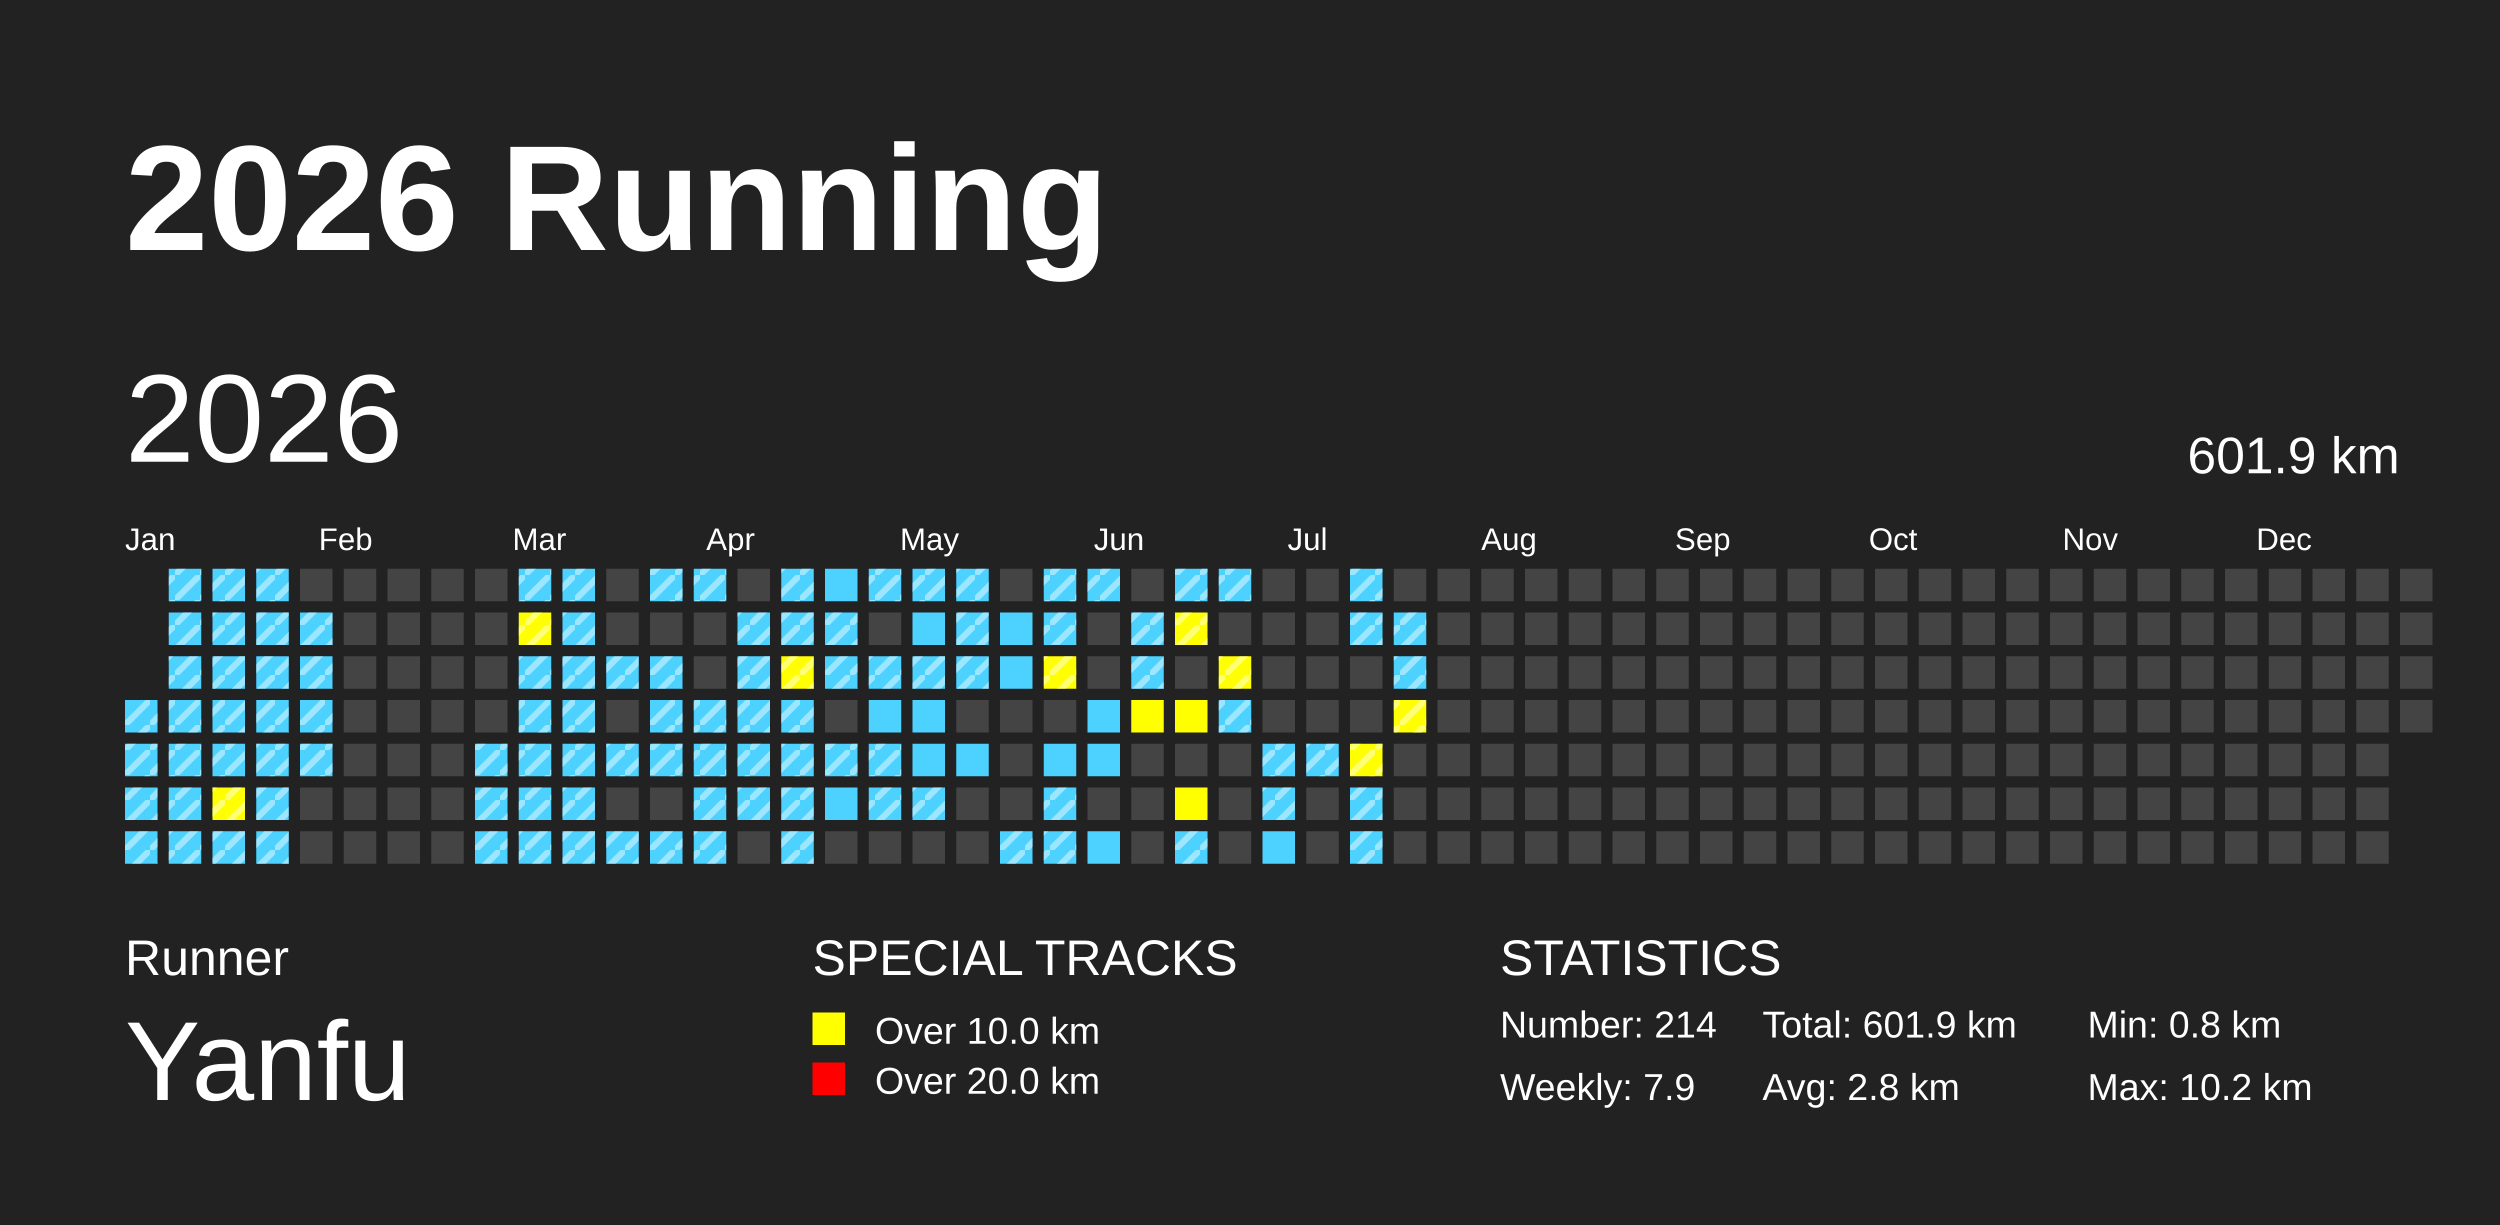
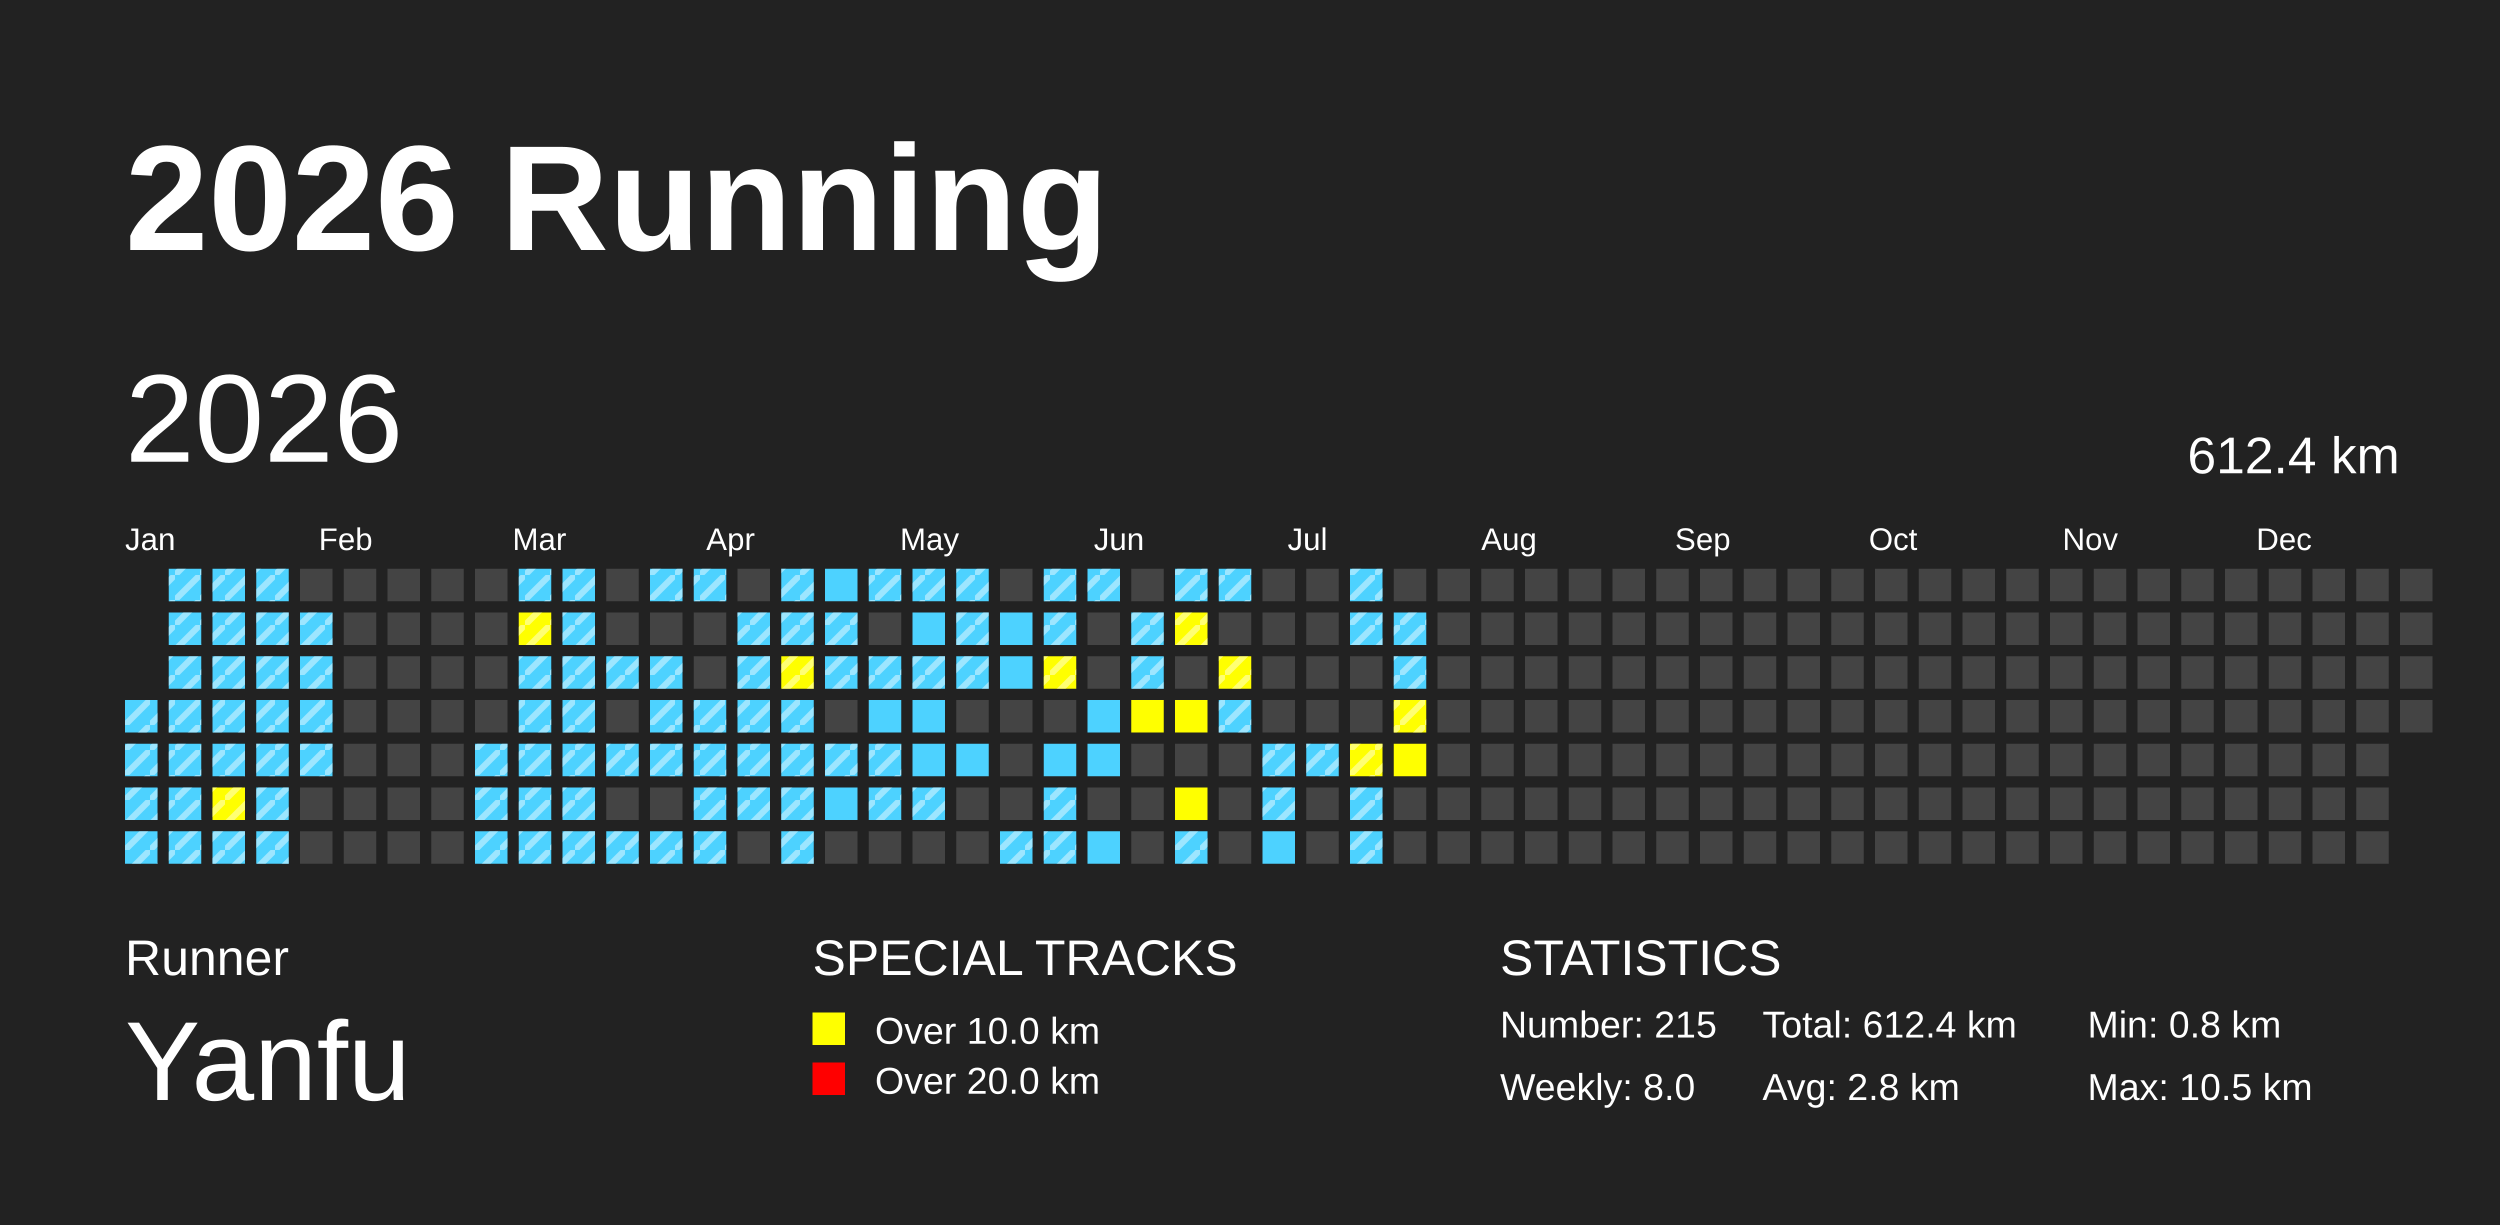
<svg xmlns="http://www.w3.org/2000/svg" baseProfile="full" height="98mm" version="1.1" viewBox="0,0,200,98" width="200mm">
  <defs>
    <pattern height="2" id="indoor-stripe" patternUnits="userSpaceOnUse" width="2">
      <line stroke="white" stroke-opacity="0.45" stroke-width="0.5" x1="0" x2="2" y1="2" y2="0" />
    </pattern>
  </defs>
  <rect fill="#222222" height="98" width="200" x="0" y="0" />
  <text fill="#FFFFFF" style="font-size:12px; font-family:Arial; font-weight:bold;" x="10" y="20">2026 Running</text>
  <text fill="#FFFFFF" style="font-size:4px; font-family:Arial" x="10" y="78">Runner</text>
  <text fill="#FFFFFF" style="font-size:9px; font-family:Arial" x="10" y="88">Yanfu</text>
  <text fill="#FFFFFF" style="font-size:4px; font-family:Arial" x="65" y="78">SPECIAL TRACKS</text>
  <rect fill="yellow" height="2.6" width="2.6" x="65" y="81" />
  <text fill="#FFFFFF" style="font-size:3px; font-family:Arial" x="70" y="83.5">Over 10.0 km</text>
  <rect fill="red" height="2.6" width="2.6" x="65" y="85" />
  <text fill="#FFFFFF" style="font-size:3px; font-family:Arial" x="70" y="87.5">Over 20.0 km</text>
  <text fill="#FFFFFF" style="font-size:4px; font-family:Arial" x="120" y="78">STATISTICS</text>
-   <text fill="#FFFFFF" style="font-size:3px; font-family:Arial" x="120" y="83">Number: 214</text>
-   <text fill="#FFFFFF" style="font-size:3px; font-family:Arial" x="120" y="88">Weekly: 7.9</text>
-   <text fill="#FFFFFF" style="font-size:3px; font-family:Arial" x="141" y="83">Total: 601.9 km</text>
+   <text fill="#FFFFFF" style="font-size:3px; font-family:Arial" x="120" y="83">Number: 215</text>
+   <text fill="#FFFFFF" style="font-size:3px; font-family:Arial" x="120" y="88">Weekly: 8.0</text>
+   <text fill="#FFFFFF" style="font-size:3px; font-family:Arial" x="141" y="83">Total: 612.4 km</text>
  <text fill="#FFFFFF" style="font-size:3px; font-family:Arial" x="141" y="88">Avg: 2.8 km</text>
  <text fill="#FFFFFF" style="font-size:3px; font-family:Arial" x="167" y="83">Min: 0.8 km</text>
-   <text fill="#FFFFFF" style="font-size:3px; font-family:Arial" x="167" y="88">Max: 10.2 km</text>
+   <text fill="#FFFFFF" style="font-size:3px; font-family:Arial" x="167" y="88">Max: 10.5 km</text>
  <text dominant-baseline="hanging" fill="#FFFFFF" style="font-size:10.0px; font-family:Arial;" x="10" y="30">2026</text>
-   <text dominant-baseline="hanging" fill="#FFFFFF" style="font-size:4.125px; font-family:Arial;" x="175" y="35">601.9 km</text>
+   <text dominant-baseline="hanging" fill="#FFFFFF" style="font-size:4.125px; font-family:Arial;" x="175" y="35">612.4 km</text>
  <text fill="#FFFFFF" style="font-size:2.5px; font-family:Arial" x="10.0" y="44">Jan</text>
  <text fill="#FFFFFF" style="font-size:2.5px; font-family:Arial" x="25.5" y="44">Feb</text>
  <text fill="#FFFFFF" style="font-size:2.5px; font-family:Arial" x="41.0" y="44">Mar</text>
  <text fill="#FFFFFF" style="font-size:2.5px; font-family:Arial" x="56.5" y="44">Apr</text>
  <text fill="#FFFFFF" style="font-size:2.5px; font-family:Arial" x="72.0" y="44">May</text>
  <text fill="#FFFFFF" style="font-size:2.5px; font-family:Arial" x="87.5" y="44">Jun</text>
  <text fill="#FFFFFF" style="font-size:2.5px; font-family:Arial" x="103.0" y="44">Jul</text>
  <text fill="#FFFFFF" style="font-size:2.5px; font-family:Arial" x="118.5" y="44">Aug</text>
  <text fill="#FFFFFF" style="font-size:2.5px; font-family:Arial" x="134.0" y="44">Sep</text>
  <text fill="#FFFFFF" style="font-size:2.5px; font-family:Arial" x="149.5" y="44">Oct</text>
  <text fill="#FFFFFF" style="font-size:2.5px; font-family:Arial" x="165.0" y="44">Nov</text>
  <text fill="#FFFFFF" style="font-size:2.5px; font-family:Arial" x="180.5" y="44">Dec</text>
  <rect fill="#4DD2FF" height="2.6" width="2.6" x="10.0" y="56.0" />
  <rect fill="url(#indoor-stripe)" height="2.6" width="2.6" x="10.0" y="56.0" />
  <rect fill="#4DD2FF" height="2.6" width="2.6" x="10.0" y="59.5" />
  <rect fill="url(#indoor-stripe)" height="2.6" width="2.6" x="10.0" y="59.5" />
  <rect fill="#4DD2FF" height="2.6" width="2.6" x="10.0" y="63.0" />
  <rect fill="url(#indoor-stripe)" height="2.6" width="2.6" x="10.0" y="63.0" />
  <rect fill="#4DD2FF" height="2.6" width="2.6" x="10.0" y="66.5" />
  <rect fill="url(#indoor-stripe)" height="2.6" width="2.6" x="10.0" y="66.5" />
  <rect fill="#4DD2FF" height="2.6" width="2.6" x="13.5" y="45.5" />
  <rect fill="url(#indoor-stripe)" height="2.6" width="2.6" x="13.5" y="45.5" />
  <rect fill="#4DD2FF" height="2.6" width="2.6" x="13.5" y="49.0" />
  <rect fill="url(#indoor-stripe)" height="2.6" width="2.6" x="13.5" y="49.0" />
  <rect fill="#4DD2FF" height="2.6" width="2.6" x="13.5" y="52.5" />
  <rect fill="url(#indoor-stripe)" height="2.6" width="2.6" x="13.5" y="52.5" />
  <rect fill="#4DD2FF" height="2.6" width="2.6" x="13.5" y="56.0" />
  <rect fill="url(#indoor-stripe)" height="2.6" width="2.6" x="13.5" y="56.0" />
  <rect fill="#4DD2FF" height="2.6" width="2.6" x="13.5" y="59.5" />
  <rect fill="url(#indoor-stripe)" height="2.6" width="2.6" x="13.5" y="59.5" />
  <rect fill="#4DD2FF" height="2.6" width="2.6" x="13.5" y="63.0" />
  <rect fill="url(#indoor-stripe)" height="2.6" width="2.6" x="13.5" y="63.0" />
  <rect fill="#4DD2FF" height="2.6" width="2.6" x="13.5" y="66.5" />
  <rect fill="url(#indoor-stripe)" height="2.6" width="2.6" x="13.5" y="66.5" />
  <rect fill="#4DD2FF" height="2.6" width="2.6" x="17.0" y="45.5" />
  <rect fill="url(#indoor-stripe)" height="2.6" width="2.6" x="17.0" y="45.5" />
  <rect fill="#4DD2FF" height="2.6" width="2.6" x="17.0" y="49.0" />
  <rect fill="url(#indoor-stripe)" height="2.6" width="2.6" x="17.0" y="49.0" />
  <rect fill="#4DD2FF" height="2.6" width="2.6" x="17.0" y="52.5" />
  <rect fill="url(#indoor-stripe)" height="2.6" width="2.6" x="17.0" y="52.5" />
  <rect fill="#4DD2FF" height="2.6" width="2.6" x="17.0" y="56.0" />
  <rect fill="url(#indoor-stripe)" height="2.6" width="2.6" x="17.0" y="56.0" />
  <rect fill="#4DD2FF" height="2.6" width="2.6" x="17.0" y="59.5" />
  <rect fill="url(#indoor-stripe)" height="2.6" width="2.6" x="17.0" y="59.5" />
  <rect fill="yellow" height="2.6" width="2.6" x="17.0" y="63.0" />
  <rect fill="url(#indoor-stripe)" height="2.6" width="2.6" x="17.0" y="63.0" />
  <rect fill="#4DD2FF" height="2.6" width="2.6" x="17.0" y="66.5" />
  <rect fill="url(#indoor-stripe)" height="2.6" width="2.6" x="17.0" y="66.5" />
  <rect fill="#4DD2FF" height="2.6" width="2.6" x="20.5" y="45.5" />
  <rect fill="url(#indoor-stripe)" height="2.6" width="2.6" x="20.5" y="45.5" />
  <rect fill="#4DD2FF" height="2.6" width="2.6" x="20.5" y="49.0" />
  <rect fill="url(#indoor-stripe)" height="2.6" width="2.6" x="20.5" y="49.0" />
  <rect fill="#4DD2FF" height="2.6" width="2.6" x="20.5" y="52.5" />
  <rect fill="url(#indoor-stripe)" height="2.6" width="2.6" x="20.5" y="52.5" />
  <rect fill="#4DD2FF" height="2.6" width="2.6" x="20.5" y="56.0" />
  <rect fill="url(#indoor-stripe)" height="2.6" width="2.6" x="20.5" y="56.0" />
  <rect fill="#4DD2FF" height="2.6" width="2.6" x="20.5" y="59.5" />
  <rect fill="url(#indoor-stripe)" height="2.6" width="2.6" x="20.5" y="59.5" />
  <rect fill="#4DD2FF" height="2.6" width="2.6" x="20.5" y="63.0" />
  <rect fill="url(#indoor-stripe)" height="2.6" width="2.6" x="20.5" y="63.0" />
  <rect fill="#4DD2FF" height="2.6" width="2.6" x="20.5" y="66.5" />
  <rect fill="url(#indoor-stripe)" height="2.6" width="2.6" x="20.5" y="66.5" />
  <rect fill="#444444" height="2.6" width="2.6" x="24.0" y="45.5" />
  <rect fill="#4DD2FF" height="2.6" width="2.6" x="24.0" y="49.0" />
  <rect fill="url(#indoor-stripe)" height="2.6" width="2.6" x="24.0" y="49.0" />
  <rect fill="#4DD2FF" height="2.6" width="2.6" x="24.0" y="52.5" />
  <rect fill="url(#indoor-stripe)" height="2.6" width="2.6" x="24.0" y="52.5" />
  <rect fill="#4DD2FF" height="2.6" width="2.6" x="24.0" y="56.0" />
  <rect fill="url(#indoor-stripe)" height="2.6" width="2.6" x="24.0" y="56.0" />
  <rect fill="#4DD2FF" height="2.6" width="2.6" x="24.0" y="59.5" />
  <rect fill="url(#indoor-stripe)" height="2.6" width="2.6" x="24.0" y="59.5" />
  <rect fill="#444444" height="2.6" width="2.6" x="24.0" y="63.0" />
  <rect fill="#444444" height="2.6" width="2.6" x="24.0" y="66.5" />
  <rect fill="#444444" height="2.6" width="2.6" x="27.5" y="45.5" />
  <rect fill="#444444" height="2.6" width="2.6" x="27.5" y="49.0" />
  <rect fill="#444444" height="2.6" width="2.6" x="27.5" y="52.5" />
  <rect fill="#444444" height="2.6" width="2.6" x="27.5" y="56.0" />
  <rect fill="#444444" height="2.6" width="2.6" x="27.5" y="59.5" />
  <rect fill="#444444" height="2.6" width="2.6" x="27.5" y="63.0" />
  <rect fill="#444444" height="2.6" width="2.6" x="27.5" y="66.5" />
  <rect fill="#444444" height="2.6" width="2.6" x="31.0" y="45.5" />
  <rect fill="#444444" height="2.6" width="2.6" x="31.0" y="49.0" />
  <rect fill="#444444" height="2.6" width="2.6" x="31.0" y="52.5" />
  <rect fill="#444444" height="2.6" width="2.6" x="31.0" y="56.0" />
  <rect fill="#444444" height="2.6" width="2.6" x="31.0" y="59.5" />
  <rect fill="#444444" height="2.6" width="2.6" x="31.0" y="63.0" />
  <rect fill="#444444" height="2.6" width="2.6" x="31.0" y="66.5" />
  <rect fill="#444444" height="2.6" width="2.6" x="34.5" y="45.5" />
  <rect fill="#444444" height="2.6" width="2.6" x="34.5" y="49.0" />
  <rect fill="#444444" height="2.6" width="2.6" x="34.5" y="52.5" />
  <rect fill="#444444" height="2.6" width="2.6" x="34.5" y="56.0" />
  <rect fill="#444444" height="2.6" width="2.6" x="34.5" y="59.5" />
  <rect fill="#444444" height="2.6" width="2.6" x="34.5" y="63.0" />
  <rect fill="#444444" height="2.6" width="2.6" x="34.5" y="66.5" />
  <rect fill="#444444" height="2.6" width="2.6" x="38.0" y="45.5" />
  <rect fill="#444444" height="2.6" width="2.6" x="38.0" y="49.0" />
  <rect fill="#444444" height="2.6" width="2.6" x="38.0" y="52.5" />
  <rect fill="#444444" height="2.6" width="2.6" x="38.0" y="56.0" />
  <rect fill="#4DD2FF" height="2.6" width="2.6" x="38.0" y="59.5" />
  <rect fill="url(#indoor-stripe)" height="2.6" width="2.6" x="38.0" y="59.5" />
  <rect fill="#4DD2FF" height="2.6" width="2.6" x="38.0" y="63.0" />
  <rect fill="url(#indoor-stripe)" height="2.6" width="2.6" x="38.0" y="63.0" />
  <rect fill="#4DD2FF" height="2.6" width="2.6" x="38.0" y="66.5" />
  <rect fill="url(#indoor-stripe)" height="2.6" width="2.6" x="38.0" y="66.5" />
  <rect fill="#4DD2FF" height="2.6" width="2.6" x="41.5" y="45.5" />
  <rect fill="url(#indoor-stripe)" height="2.6" width="2.6" x="41.5" y="45.5" />
  <rect fill="yellow" height="2.6" width="2.6" x="41.5" y="49.0" />
  <rect fill="url(#indoor-stripe)" height="2.6" width="2.6" x="41.5" y="49.0" />
  <rect fill="#4DD2FF" height="2.6" width="2.6" x="41.5" y="52.5" />
  <rect fill="url(#indoor-stripe)" height="2.6" width="2.6" x="41.5" y="52.5" />
  <rect fill="#4DD2FF" height="2.6" width="2.6" x="41.5" y="56.0" />
  <rect fill="url(#indoor-stripe)" height="2.6" width="2.6" x="41.5" y="56.0" />
  <rect fill="#4DD2FF" height="2.6" width="2.6" x="41.5" y="59.5" />
  <rect fill="url(#indoor-stripe)" height="2.6" width="2.6" x="41.5" y="59.5" />
  <rect fill="#4DD2FF" height="2.6" width="2.6" x="41.5" y="63.0" />
  <rect fill="url(#indoor-stripe)" height="2.6" width="2.6" x="41.5" y="63.0" />
  <rect fill="#4DD2FF" height="2.6" width="2.6" x="41.5" y="66.5" />
  <rect fill="url(#indoor-stripe)" height="2.6" width="2.6" x="41.5" y="66.5" />
  <rect fill="#4DD2FF" height="2.6" width="2.6" x="45.0" y="45.5" />
  <rect fill="url(#indoor-stripe)" height="2.6" width="2.6" x="45.0" y="45.5" />
  <rect fill="#4DD2FF" height="2.6" width="2.6" x="45.0" y="49.0" />
  <rect fill="url(#indoor-stripe)" height="2.6" width="2.6" x="45.0" y="49.0" />
  <rect fill="#4DD2FF" height="2.6" width="2.6" x="45.0" y="52.5" />
  <rect fill="url(#indoor-stripe)" height="2.6" width="2.6" x="45.0" y="52.5" />
  <rect fill="#4DD2FF" height="2.6" width="2.6" x="45.0" y="56.0" />
  <rect fill="url(#indoor-stripe)" height="2.6" width="2.6" x="45.0" y="56.0" />
  <rect fill="#4DD2FF" height="2.6" width="2.6" x="45.0" y="59.5" />
  <rect fill="url(#indoor-stripe)" height="2.6" width="2.6" x="45.0" y="59.5" />
  <rect fill="#4DD2FF" height="2.6" width="2.6" x="45.0" y="63.0" />
  <rect fill="url(#indoor-stripe)" height="2.6" width="2.6" x="45.0" y="63.0" />
  <rect fill="#4DD2FF" height="2.6" width="2.6" x="45.0" y="66.5" />
  <rect fill="url(#indoor-stripe)" height="2.6" width="2.6" x="45.0" y="66.5" />
  <rect fill="#444444" height="2.6" width="2.6" x="48.5" y="45.5" />
  <rect fill="#444444" height="2.6" width="2.6" x="48.5" y="49.0" />
  <rect fill="#4DD2FF" height="2.6" width="2.6" x="48.5" y="52.5" />
  <rect fill="url(#indoor-stripe)" height="2.6" width="2.6" x="48.5" y="52.5" />
  <rect fill="#444444" height="2.6" width="2.6" x="48.5" y="56.0" />
  <rect fill="#4DD2FF" height="2.6" width="2.6" x="48.5" y="59.5" />
  <rect fill="url(#indoor-stripe)" height="2.6" width="2.6" x="48.5" y="59.5" />
  <rect fill="#444444" height="2.6" width="2.6" x="48.5" y="63.0" />
  <rect fill="#4DD2FF" height="2.6" width="2.6" x="48.5" y="66.5" />
  <rect fill="url(#indoor-stripe)" height="2.6" width="2.6" x="48.5" y="66.5" />
  <rect fill="#4DD2FF" height="2.6" width="2.6" x="52.0" y="45.5" />
  <rect fill="url(#indoor-stripe)" height="2.6" width="2.6" x="52.0" y="45.5" />
  <rect fill="#444444" height="2.6" width="2.6" x="52.0" y="49.0" />
  <rect fill="#4DD2FF" height="2.6" width="2.6" x="52.0" y="52.5" />
  <rect fill="url(#indoor-stripe)" height="2.6" width="2.6" x="52.0" y="52.5" />
  <rect fill="#4DD2FF" height="2.6" width="2.6" x="52.0" y="56.0" />
  <rect fill="url(#indoor-stripe)" height="2.6" width="2.6" x="52.0" y="56.0" />
  <rect fill="#4DD2FF" height="2.6" width="2.6" x="52.0" y="59.5" />
  <rect fill="url(#indoor-stripe)" height="2.6" width="2.6" x="52.0" y="59.5" />
  <rect fill="#444444" height="2.6" width="2.6" x="52.0" y="63.0" />
  <rect fill="#4DD2FF" height="2.6" width="2.6" x="52.0" y="66.5" />
  <rect fill="url(#indoor-stripe)" height="2.6" width="2.6" x="52.0" y="66.5" />
  <rect fill="#4DD2FF" height="2.6" width="2.6" x="55.5" y="45.5" />
  <rect fill="url(#indoor-stripe)" height="2.6" width="2.6" x="55.5" y="45.5" />
  <rect fill="#444444" height="2.6" width="2.6" x="55.5" y="49.0" />
  <rect fill="#444444" height="2.6" width="2.6" x="55.5" y="52.5" />
  <rect fill="#4DD2FF" height="2.6" width="2.6" x="55.5" y="56.0" />
  <rect fill="url(#indoor-stripe)" height="2.6" width="2.6" x="55.5" y="56.0" />
  <rect fill="#4DD2FF" height="2.6" width="2.6" x="55.5" y="59.5" />
  <rect fill="url(#indoor-stripe)" height="2.6" width="2.6" x="55.5" y="59.5" />
  <rect fill="#4DD2FF" height="2.6" width="2.6" x="55.5" y="63.0" />
  <rect fill="url(#indoor-stripe)" height="2.6" width="2.6" x="55.5" y="63.0" />
  <rect fill="#4DD2FF" height="2.6" width="2.6" x="55.5" y="66.5" />
  <rect fill="url(#indoor-stripe)" height="2.6" width="2.6" x="55.5" y="66.5" />
  <rect fill="#444444" height="2.6" width="2.6" x="59.0" y="45.5" />
  <rect fill="#4DD2FF" height="2.6" width="2.6" x="59.0" y="49.0" />
  <rect fill="url(#indoor-stripe)" height="2.6" width="2.6" x="59.0" y="49.0" />
  <rect fill="#4DD2FF" height="2.6" width="2.6" x="59.0" y="52.5" />
  <rect fill="url(#indoor-stripe)" height="2.6" width="2.6" x="59.0" y="52.5" />
  <rect fill="#4DD2FF" height="2.6" width="2.6" x="59.0" y="56.0" />
  <rect fill="url(#indoor-stripe)" height="2.6" width="2.6" x="59.0" y="56.0" />
  <rect fill="#4DD2FF" height="2.6" width="2.6" x="59.0" y="59.5" />
  <rect fill="url(#indoor-stripe)" height="2.6" width="2.6" x="59.0" y="59.5" />
  <rect fill="#4DD2FF" height="2.6" width="2.6" x="59.0" y="63.0" />
  <rect fill="url(#indoor-stripe)" height="2.6" width="2.6" x="59.0" y="63.0" />
  <rect fill="#444444" height="2.6" width="2.6" x="59.0" y="66.5" />
  <rect fill="#4DD2FF" height="2.6" width="2.6" x="62.5" y="45.5" />
  <rect fill="url(#indoor-stripe)" height="2.6" width="2.6" x="62.5" y="45.5" />
  <rect fill="#4DD2FF" height="2.6" width="2.6" x="62.5" y="49.0" />
  <rect fill="url(#indoor-stripe)" height="2.6" width="2.6" x="62.5" y="49.0" />
  <rect fill="yellow" height="2.6" width="2.6" x="62.5" y="52.5" />
  <rect fill="url(#indoor-stripe)" height="2.6" width="2.6" x="62.5" y="52.5" />
  <rect fill="#4DD2FF" height="2.6" width="2.6" x="62.5" y="56.0" />
  <rect fill="url(#indoor-stripe)" height="2.6" width="2.6" x="62.5" y="56.0" />
  <rect fill="#4DD2FF" height="2.6" width="2.6" x="62.5" y="59.5" />
  <rect fill="url(#indoor-stripe)" height="2.6" width="2.6" x="62.5" y="59.5" />
  <rect fill="#4DD2FF" height="2.6" width="2.6" x="62.5" y="63.0" />
  <rect fill="url(#indoor-stripe)" height="2.6" width="2.6" x="62.5" y="63.0" />
  <rect fill="#4DD2FF" height="2.6" width="2.6" x="62.5" y="66.5" />
  <rect fill="url(#indoor-stripe)" height="2.6" width="2.6" x="62.5" y="66.5" />
  <rect fill="#4DD2FF" height="2.6" width="2.6" x="66.0" y="45.5" />
  <rect fill="#4DD2FF" height="2.6" width="2.6" x="66.0" y="49.0" />
  <rect fill="url(#indoor-stripe)" height="2.6" width="2.6" x="66.0" y="49.0" />
  <rect fill="#4DD2FF" height="2.6" width="2.6" x="66.0" y="52.5" />
  <rect fill="url(#indoor-stripe)" height="2.6" width="2.6" x="66.0" y="52.5" />
  <rect fill="#444444" height="2.6" width="2.6" x="66.0" y="56.0" />
  <rect fill="#4DD2FF" height="2.6" width="2.6" x="66.0" y="59.5" />
  <rect fill="url(#indoor-stripe)" height="2.6" width="2.6" x="66.0" y="59.5" />
  <rect fill="#4DD2FF" height="2.6" width="2.6" x="66.0" y="63.0" />
  <rect fill="#444444" height="2.6" width="2.6" x="66.0" y="66.5" />
  <rect fill="#4DD2FF" height="2.6" width="2.6" x="69.5" y="45.5" />
  <rect fill="url(#indoor-stripe)" height="2.6" width="2.6" x="69.5" y="45.5" />
  <rect fill="#444444" height="2.6" width="2.6" x="69.5" y="49.0" />
  <rect fill="#4DD2FF" height="2.6" width="2.6" x="69.5" y="52.5" />
  <rect fill="url(#indoor-stripe)" height="2.6" width="2.6" x="69.5" y="52.5" />
  <rect fill="#4DD2FF" height="2.6" width="2.6" x="69.5" y="56.0" />
  <rect fill="#4DD2FF" height="2.6" width="2.6" x="69.5" y="59.5" />
  <rect fill="url(#indoor-stripe)" height="2.6" width="2.6" x="69.5" y="59.5" />
  <rect fill="#4DD2FF" height="2.6" width="2.6" x="69.5" y="63.0" />
  <rect fill="url(#indoor-stripe)" height="2.6" width="2.6" x="69.5" y="63.0" />
  <rect fill="#444444" height="2.6" width="2.6" x="69.5" y="66.5" />
  <rect fill="#4DD2FF" height="2.6" width="2.6" x="73.0" y="45.5" />
  <rect fill="url(#indoor-stripe)" height="2.6" width="2.6" x="73.0" y="45.5" />
  <rect fill="#4DD2FF" height="2.6" width="2.6" x="73.0" y="49.0" />
  <rect fill="#4DD2FF" height="2.6" width="2.6" x="73.0" y="52.5" />
  <rect fill="url(#indoor-stripe)" height="2.6" width="2.6" x="73.0" y="52.5" />
  <rect fill="#4DD2FF" height="2.6" width="2.6" x="73.0" y="56.0" />
  <rect fill="#4DD2FF" height="2.6" width="2.6" x="73.0" y="59.5" />
  <rect fill="#4DD2FF" height="2.6" width="2.6" x="73.0" y="63.0" />
  <rect fill="url(#indoor-stripe)" height="2.6" width="2.6" x="73.0" y="63.0" />
  <rect fill="#444444" height="2.6" width="2.6" x="73.0" y="66.5" />
  <rect fill="#4DD2FF" height="2.6" width="2.6" x="76.5" y="45.5" />
  <rect fill="url(#indoor-stripe)" height="2.6" width="2.6" x="76.5" y="45.5" />
  <rect fill="#4DD2FF" height="2.6" width="2.6" x="76.5" y="49.0" />
  <rect fill="url(#indoor-stripe)" height="2.6" width="2.6" x="76.5" y="49.0" />
  <rect fill="#4DD2FF" height="2.6" width="2.6" x="76.5" y="52.5" />
  <rect fill="url(#indoor-stripe)" height="2.6" width="2.6" x="76.5" y="52.5" />
  <rect fill="#444444" height="2.6" width="2.6" x="76.5" y="56.0" />
  <rect fill="#4DD2FF" height="2.6" width="2.6" x="76.5" y="59.5" />
  <rect fill="#444444" height="2.6" width="2.6" x="76.5" y="63.0" />
  <rect fill="#444444" height="2.6" width="2.6" x="76.5" y="66.5" />
  <rect fill="#444444" height="2.6" width="2.6" x="80.0" y="45.5" />
  <rect fill="#4DD2FF" height="2.6" width="2.6" x="80.0" y="49.0" />
  <rect fill="#4DD2FF" height="2.6" width="2.6" x="80.0" y="52.5" />
  <rect fill="#444444" height="2.6" width="2.6" x="80.0" y="56.0" />
  <rect fill="#444444" height="2.6" width="2.6" x="80.0" y="59.5" />
  <rect fill="#444444" height="2.6" width="2.6" x="80.0" y="63.0" />
  <rect fill="#4DD2FF" height="2.6" width="2.6" x="80.0" y="66.5" />
  <rect fill="url(#indoor-stripe)" height="2.6" width="2.6" x="80.0" y="66.5" />
  <rect fill="#4DD2FF" height="2.6" width="2.6" x="83.5" y="45.5" />
  <rect fill="url(#indoor-stripe)" height="2.6" width="2.6" x="83.5" y="45.5" />
  <rect fill="#4DD2FF" height="2.6" width="2.6" x="83.5" y="49.0" />
  <rect fill="url(#indoor-stripe)" height="2.6" width="2.6" x="83.5" y="49.0" />
  <rect fill="yellow" height="2.6" width="2.6" x="83.5" y="52.5" />
  <rect fill="url(#indoor-stripe)" height="2.6" width="2.6" x="83.5" y="52.5" />
  <rect fill="#444444" height="2.6" width="2.6" x="83.5" y="56.0" />
  <rect fill="#4DD2FF" height="2.6" width="2.6" x="83.5" y="59.5" />
  <rect fill="#4DD2FF" height="2.6" width="2.6" x="83.5" y="63.0" />
  <rect fill="url(#indoor-stripe)" height="2.6" width="2.6" x="83.5" y="63.0" />
  <rect fill="#4DD2FF" height="2.6" width="2.6" x="83.5" y="66.5" />
  <rect fill="url(#indoor-stripe)" height="2.6" width="2.6" x="83.5" y="66.5" />
  <rect fill="#4DD2FF" height="2.6" width="2.6" x="87.0" y="45.5" />
  <rect fill="url(#indoor-stripe)" height="2.6" width="2.6" x="87.0" y="45.5" />
  <rect fill="#444444" height="2.6" width="2.6" x="87.0" y="49.0" />
  <rect fill="#444444" height="2.6" width="2.6" x="87.0" y="52.5" />
  <rect fill="#4DD2FF" height="2.6" width="2.6" x="87.0" y="56.0" />
  <rect fill="#4DD2FF" height="2.6" width="2.6" x="87.0" y="59.5" />
  <rect fill="#444444" height="2.6" width="2.6" x="87.0" y="63.0" />
  <rect fill="#4DD2FF" height="2.6" width="2.6" x="87.0" y="66.5" />
  <rect fill="#444444" height="2.6" width="2.6" x="90.5" y="45.5" />
  <rect fill="#4DD2FF" height="2.6" width="2.6" x="90.5" y="49.0" />
  <rect fill="url(#indoor-stripe)" height="2.6" width="2.6" x="90.5" y="49.0" />
  <rect fill="#4DD2FF" height="2.6" width="2.6" x="90.5" y="52.5" />
  <rect fill="url(#indoor-stripe)" height="2.6" width="2.6" x="90.5" y="52.5" />
  <rect fill="yellow" height="2.6" width="2.6" x="90.5" y="56.0" />
  <rect fill="#444444" height="2.6" width="2.6" x="90.5" y="59.5" />
  <rect fill="#444444" height="2.6" width="2.6" x="90.5" y="63.0" />
  <rect fill="#444444" height="2.6" width="2.6" x="90.5" y="66.5" />
  <rect fill="#4DD2FF" height="2.6" width="2.6" x="94.0" y="45.5" />
  <rect fill="url(#indoor-stripe)" height="2.6" width="2.6" x="94.0" y="45.5" />
  <rect fill="yellow" height="2.6" width="2.6" x="94.0" y="49.0" />
  <rect fill="url(#indoor-stripe)" height="2.6" width="2.6" x="94.0" y="49.0" />
  <rect fill="#444444" height="2.6" width="2.6" x="94.0" y="52.5" />
  <rect fill="yellow" height="2.6" width="2.6" x="94.0" y="56.0" />
  <rect fill="#444444" height="2.6" width="2.6" x="94.0" y="59.5" />
  <rect fill="yellow" height="2.6" width="2.6" x="94.0" y="63.0" />
  <rect fill="#4DD2FF" height="2.6" width="2.6" x="94.0" y="66.5" />
  <rect fill="url(#indoor-stripe)" height="2.6" width="2.6" x="94.0" y="66.5" />
  <rect fill="#4DD2FF" height="2.6" width="2.6" x="97.5" y="45.5" />
  <rect fill="url(#indoor-stripe)" height="2.6" width="2.6" x="97.5" y="45.5" />
  <rect fill="#444444" height="2.6" width="2.6" x="97.5" y="49.0" />
  <rect fill="yellow" height="2.6" width="2.6" x="97.5" y="52.5" />
  <rect fill="url(#indoor-stripe)" height="2.6" width="2.6" x="97.5" y="52.5" />
  <rect fill="#4DD2FF" height="2.6" width="2.6" x="97.5" y="56.0" />
  <rect fill="url(#indoor-stripe)" height="2.6" width="2.6" x="97.5" y="56.0" />
  <rect fill="#444444" height="2.6" width="2.6" x="97.5" y="59.5" />
  <rect fill="#444444" height="2.6" width="2.6" x="97.5" y="63.0" />
  <rect fill="#444444" height="2.6" width="2.6" x="97.5" y="66.5" />
  <rect fill="#444444" height="2.6" width="2.6" x="101.0" y="45.5" />
  <rect fill="#444444" height="2.6" width="2.6" x="101.0" y="49.0" />
  <rect fill="#444444" height="2.6" width="2.6" x="101.0" y="52.5" />
  <rect fill="#444444" height="2.6" width="2.6" x="101.0" y="56.0" />
  <rect fill="#4DD2FF" height="2.6" width="2.6" x="101.0" y="59.5" />
  <rect fill="url(#indoor-stripe)" height="2.6" width="2.6" x="101.0" y="59.5" />
  <rect fill="#4DD2FF" height="2.6" width="2.6" x="101.0" y="63.0" />
  <rect fill="url(#indoor-stripe)" height="2.6" width="2.6" x="101.0" y="63.0" />
  <rect fill="#4DD2FF" height="2.6" width="2.6" x="101.0" y="66.5" />
  <rect fill="#444444" height="2.6" width="2.6" x="104.5" y="45.5" />
  <rect fill="#444444" height="2.6" width="2.6" x="104.5" y="49.0" />
  <rect fill="#444444" height="2.6" width="2.6" x="104.5" y="52.5" />
  <rect fill="#444444" height="2.6" width="2.6" x="104.5" y="56.0" />
  <rect fill="#4DD2FF" height="2.6" width="2.6" x="104.5" y="59.5" />
  <rect fill="url(#indoor-stripe)" height="2.6" width="2.6" x="104.5" y="59.5" />
  <rect fill="#444444" height="2.6" width="2.6" x="104.5" y="63.0" />
  <rect fill="#444444" height="2.6" width="2.6" x="104.5" y="66.5" />
  <rect fill="#4DD2FF" height="2.6" width="2.6" x="108.0" y="45.5" />
  <rect fill="url(#indoor-stripe)" height="2.6" width="2.6" x="108.0" y="45.5" />
  <rect fill="#4DD2FF" height="2.6" width="2.6" x="108.0" y="49.0" />
  <rect fill="url(#indoor-stripe)" height="2.6" width="2.6" x="108.0" y="49.0" />
  <rect fill="#444444" height="2.6" width="2.6" x="108.0" y="52.5" />
  <rect fill="#444444" height="2.6" width="2.6" x="108.0" y="56.0" />
  <rect fill="yellow" height="2.6" width="2.6" x="108.0" y="59.5" />
  <rect fill="url(#indoor-stripe)" height="2.6" width="2.6" x="108.0" y="59.5" />
  <rect fill="#4DD2FF" height="2.6" width="2.6" x="108.0" y="63.0" />
  <rect fill="url(#indoor-stripe)" height="2.6" width="2.6" x="108.0" y="63.0" />
  <rect fill="#4DD2FF" height="2.6" width="2.6" x="108.0" y="66.5" />
  <rect fill="url(#indoor-stripe)" height="2.6" width="2.6" x="108.0" y="66.5" />
  <rect fill="#444444" height="2.6" width="2.6" x="111.5" y="45.5" />
  <rect fill="#4DD2FF" height="2.6" width="2.6" x="111.5" y="49.0" />
  <rect fill="url(#indoor-stripe)" height="2.6" width="2.6" x="111.5" y="49.0" />
  <rect fill="#4DD2FF" height="2.6" width="2.6" x="111.5" y="52.5" />
  <rect fill="url(#indoor-stripe)" height="2.6" width="2.6" x="111.5" y="52.5" />
  <rect fill="yellow" height="2.6" width="2.6" x="111.5" y="56.0" />
  <rect fill="url(#indoor-stripe)" height="2.6" width="2.6" x="111.5" y="56.0" />
-   <rect fill="#444444" height="2.6" width="2.6" x="111.5" y="59.5" />
+   <rect fill="yellow" height="2.6" width="2.6" x="111.5" y="59.5" />
  <rect fill="#444444" height="2.6" width="2.6" x="111.5" y="63.0" />
  <rect fill="#444444" height="2.6" width="2.6" x="111.5" y="66.5" />
  <rect fill="#444444" height="2.6" width="2.6" x="115.0" y="45.5" />
  <rect fill="#444444" height="2.6" width="2.6" x="115.0" y="49.0" />
  <rect fill="#444444" height="2.6" width="2.6" x="115.0" y="52.5" />
  <rect fill="#444444" height="2.6" width="2.6" x="115.0" y="56.0" />
  <rect fill="#444444" height="2.6" width="2.6" x="115.0" y="59.5" />
  <rect fill="#444444" height="2.6" width="2.6" x="115.0" y="63.0" />
  <rect fill="#444444" height="2.6" width="2.6" x="115.0" y="66.5" />
  <rect fill="#444444" height="2.6" width="2.6" x="118.5" y="45.5" />
  <rect fill="#444444" height="2.6" width="2.6" x="118.5" y="49.0" />
  <rect fill="#444444" height="2.6" width="2.6" x="118.5" y="52.5" />
  <rect fill="#444444" height="2.6" width="2.6" x="118.5" y="56.0" />
  <rect fill="#444444" height="2.6" width="2.6" x="118.5" y="59.5" />
  <rect fill="#444444" height="2.6" width="2.6" x="118.5" y="63.0" />
  <rect fill="#444444" height="2.6" width="2.6" x="118.5" y="66.5" />
  <rect fill="#444444" height="2.6" width="2.6" x="122.0" y="45.5" />
  <rect fill="#444444" height="2.6" width="2.6" x="122.0" y="49.0" />
  <rect fill="#444444" height="2.6" width="2.6" x="122.0" y="52.5" />
  <rect fill="#444444" height="2.6" width="2.6" x="122.0" y="56.0" />
  <rect fill="#444444" height="2.6" width="2.6" x="122.0" y="59.5" />
  <rect fill="#444444" height="2.6" width="2.6" x="122.0" y="63.0" />
  <rect fill="#444444" height="2.6" width="2.6" x="122.0" y="66.5" />
  <rect fill="#444444" height="2.6" width="2.6" x="125.5" y="45.5" />
  <rect fill="#444444" height="2.6" width="2.6" x="125.5" y="49.0" />
  <rect fill="#444444" height="2.6" width="2.6" x="125.5" y="52.5" />
  <rect fill="#444444" height="2.6" width="2.6" x="125.5" y="56.0" />
  <rect fill="#444444" height="2.6" width="2.6" x="125.5" y="59.5" />
  <rect fill="#444444" height="2.6" width="2.6" x="125.5" y="63.0" />
  <rect fill="#444444" height="2.6" width="2.6" x="125.5" y="66.5" />
  <rect fill="#444444" height="2.6" width="2.6" x="129.0" y="45.5" />
  <rect fill="#444444" height="2.6" width="2.6" x="129.0" y="49.0" />
  <rect fill="#444444" height="2.6" width="2.6" x="129.0" y="52.5" />
  <rect fill="#444444" height="2.6" width="2.6" x="129.0" y="56.0" />
  <rect fill="#444444" height="2.6" width="2.6" x="129.0" y="59.5" />
  <rect fill="#444444" height="2.6" width="2.6" x="129.0" y="63.0" />
  <rect fill="#444444" height="2.6" width="2.6" x="129.0" y="66.5" />
  <rect fill="#444444" height="2.6" width="2.6" x="132.5" y="45.5" />
  <rect fill="#444444" height="2.6" width="2.6" x="132.5" y="49.0" />
  <rect fill="#444444" height="2.6" width="2.6" x="132.5" y="52.5" />
  <rect fill="#444444" height="2.6" width="2.6" x="132.5" y="56.0" />
  <rect fill="#444444" height="2.6" width="2.6" x="132.5" y="59.5" />
  <rect fill="#444444" height="2.6" width="2.6" x="132.5" y="63.0" />
  <rect fill="#444444" height="2.6" width="2.6" x="132.5" y="66.5" />
  <rect fill="#444444" height="2.6" width="2.6" x="136.0" y="45.5" />
  <rect fill="#444444" height="2.6" width="2.6" x="136.0" y="49.0" />
  <rect fill="#444444" height="2.6" width="2.6" x="136.0" y="52.5" />
  <rect fill="#444444" height="2.6" width="2.6" x="136.0" y="56.0" />
  <rect fill="#444444" height="2.6" width="2.6" x="136.0" y="59.5" />
  <rect fill="#444444" height="2.6" width="2.6" x="136.0" y="63.0" />
  <rect fill="#444444" height="2.6" width="2.6" x="136.0" y="66.5" />
  <rect fill="#444444" height="2.6" width="2.6" x="139.5" y="45.5" />
  <rect fill="#444444" height="2.6" width="2.6" x="139.5" y="49.0" />
  <rect fill="#444444" height="2.6" width="2.6" x="139.5" y="52.5" />
  <rect fill="#444444" height="2.6" width="2.6" x="139.5" y="56.0" />
  <rect fill="#444444" height="2.6" width="2.6" x="139.5" y="59.5" />
  <rect fill="#444444" height="2.6" width="2.6" x="139.5" y="63.0" />
  <rect fill="#444444" height="2.6" width="2.6" x="139.5" y="66.5" />
  <rect fill="#444444" height="2.6" width="2.6" x="143.0" y="45.5" />
  <rect fill="#444444" height="2.6" width="2.6" x="143.0" y="49.0" />
  <rect fill="#444444" height="2.6" width="2.6" x="143.0" y="52.5" />
  <rect fill="#444444" height="2.6" width="2.6" x="143.0" y="56.0" />
  <rect fill="#444444" height="2.6" width="2.6" x="143.0" y="59.5" />
  <rect fill="#444444" height="2.6" width="2.6" x="143.0" y="63.0" />
  <rect fill="#444444" height="2.6" width="2.6" x="143.0" y="66.5" />
  <rect fill="#444444" height="2.6" width="2.6" x="146.5" y="45.5" />
  <rect fill="#444444" height="2.6" width="2.6" x="146.5" y="49.0" />
  <rect fill="#444444" height="2.6" width="2.6" x="146.5" y="52.5" />
  <rect fill="#444444" height="2.6" width="2.6" x="146.5" y="56.0" />
  <rect fill="#444444" height="2.6" width="2.6" x="146.5" y="59.5" />
  <rect fill="#444444" height="2.6" width="2.6" x="146.5" y="63.0" />
  <rect fill="#444444" height="2.6" width="2.6" x="146.5" y="66.5" />
  <rect fill="#444444" height="2.6" width="2.6" x="150.0" y="45.5" />
  <rect fill="#444444" height="2.6" width="2.6" x="150.0" y="49.0" />
  <rect fill="#444444" height="2.6" width="2.6" x="150.0" y="52.5" />
  <rect fill="#444444" height="2.6" width="2.6" x="150.0" y="56.0" />
  <rect fill="#444444" height="2.6" width="2.6" x="150.0" y="59.5" />
  <rect fill="#444444" height="2.6" width="2.6" x="150.0" y="63.0" />
  <rect fill="#444444" height="2.6" width="2.6" x="150.0" y="66.5" />
  <rect fill="#444444" height="2.6" width="2.6" x="153.5" y="45.5" />
  <rect fill="#444444" height="2.6" width="2.6" x="153.5" y="49.0" />
  <rect fill="#444444" height="2.6" width="2.6" x="153.5" y="52.5" />
  <rect fill="#444444" height="2.6" width="2.6" x="153.5" y="56.0" />
  <rect fill="#444444" height="2.6" width="2.6" x="153.5" y="59.5" />
  <rect fill="#444444" height="2.6" width="2.6" x="153.5" y="63.0" />
  <rect fill="#444444" height="2.6" width="2.6" x="153.5" y="66.5" />
  <rect fill="#444444" height="2.6" width="2.6" x="157.0" y="45.5" />
  <rect fill="#444444" height="2.6" width="2.6" x="157.0" y="49.0" />
  <rect fill="#444444" height="2.6" width="2.6" x="157.0" y="52.5" />
  <rect fill="#444444" height="2.6" width="2.6" x="157.0" y="56.0" />
  <rect fill="#444444" height="2.6" width="2.6" x="157.0" y="59.5" />
  <rect fill="#444444" height="2.6" width="2.6" x="157.0" y="63.0" />
  <rect fill="#444444" height="2.6" width="2.6" x="157.0" y="66.5" />
  <rect fill="#444444" height="2.6" width="2.6" x="160.5" y="45.5" />
  <rect fill="#444444" height="2.6" width="2.6" x="160.5" y="49.0" />
  <rect fill="#444444" height="2.6" width="2.6" x="160.5" y="52.5" />
  <rect fill="#444444" height="2.6" width="2.6" x="160.5" y="56.0" />
  <rect fill="#444444" height="2.6" width="2.6" x="160.5" y="59.5" />
  <rect fill="#444444" height="2.6" width="2.6" x="160.5" y="63.0" />
  <rect fill="#444444" height="2.6" width="2.6" x="160.5" y="66.5" />
  <rect fill="#444444" height="2.6" width="2.6" x="164.0" y="45.5" />
  <rect fill="#444444" height="2.6" width="2.6" x="164.0" y="49.0" />
  <rect fill="#444444" height="2.6" width="2.6" x="164.0" y="52.5" />
  <rect fill="#444444" height="2.6" width="2.6" x="164.0" y="56.0" />
  <rect fill="#444444" height="2.6" width="2.6" x="164.0" y="59.5" />
  <rect fill="#444444" height="2.6" width="2.6" x="164.0" y="63.0" />
  <rect fill="#444444" height="2.6" width="2.6" x="164.0" y="66.5" />
  <rect fill="#444444" height="2.6" width="2.6" x="167.5" y="45.5" />
  <rect fill="#444444" height="2.6" width="2.6" x="167.5" y="49.0" />
  <rect fill="#444444" height="2.6" width="2.6" x="167.5" y="52.5" />
  <rect fill="#444444" height="2.6" width="2.6" x="167.5" y="56.0" />
  <rect fill="#444444" height="2.6" width="2.6" x="167.5" y="59.5" />
  <rect fill="#444444" height="2.6" width="2.6" x="167.5" y="63.0" />
  <rect fill="#444444" height="2.6" width="2.6" x="167.5" y="66.5" />
  <rect fill="#444444" height="2.6" width="2.6" x="171.0" y="45.5" />
  <rect fill="#444444" height="2.6" width="2.6" x="171.0" y="49.0" />
  <rect fill="#444444" height="2.6" width="2.6" x="171.0" y="52.5" />
  <rect fill="#444444" height="2.6" width="2.6" x="171.0" y="56.0" />
  <rect fill="#444444" height="2.6" width="2.6" x="171.0" y="59.5" />
  <rect fill="#444444" height="2.6" width="2.6" x="171.0" y="63.0" />
  <rect fill="#444444" height="2.6" width="2.6" x="171.0" y="66.5" />
  <rect fill="#444444" height="2.6" width="2.6" x="174.5" y="45.5" />
  <rect fill="#444444" height="2.6" width="2.6" x="174.5" y="49.0" />
  <rect fill="#444444" height="2.6" width="2.6" x="174.5" y="52.5" />
  <rect fill="#444444" height="2.6" width="2.6" x="174.5" y="56.0" />
  <rect fill="#444444" height="2.6" width="2.6" x="174.5" y="59.5" />
  <rect fill="#444444" height="2.6" width="2.6" x="174.5" y="63.0" />
  <rect fill="#444444" height="2.6" width="2.6" x="174.5" y="66.5" />
  <rect fill="#444444" height="2.6" width="2.6" x="178.0" y="45.5" />
  <rect fill="#444444" height="2.6" width="2.6" x="178.0" y="49.0" />
  <rect fill="#444444" height="2.6" width="2.6" x="178.0" y="52.5" />
  <rect fill="#444444" height="2.6" width="2.6" x="178.0" y="56.0" />
  <rect fill="#444444" height="2.6" width="2.6" x="178.0" y="59.5" />
  <rect fill="#444444" height="2.6" width="2.6" x="178.0" y="63.0" />
  <rect fill="#444444" height="2.6" width="2.6" x="178.0" y="66.5" />
  <rect fill="#444444" height="2.6" width="2.6" x="181.5" y="45.5" />
  <rect fill="#444444" height="2.6" width="2.6" x="181.5" y="49.0" />
  <rect fill="#444444" height="2.6" width="2.6" x="181.5" y="52.5" />
  <rect fill="#444444" height="2.6" width="2.6" x="181.5" y="56.0" />
  <rect fill="#444444" height="2.6" width="2.6" x="181.5" y="59.5" />
  <rect fill="#444444" height="2.6" width="2.6" x="181.5" y="63.0" />
  <rect fill="#444444" height="2.6" width="2.6" x="181.5" y="66.5" />
  <rect fill="#444444" height="2.6" width="2.6" x="185.0" y="45.5" />
  <rect fill="#444444" height="2.6" width="2.6" x="185.0" y="49.0" />
  <rect fill="#444444" height="2.6" width="2.6" x="185.0" y="52.5" />
  <rect fill="#444444" height="2.6" width="2.6" x="185.0" y="56.0" />
  <rect fill="#444444" height="2.6" width="2.6" x="185.0" y="59.5" />
  <rect fill="#444444" height="2.6" width="2.6" x="185.0" y="63.0" />
  <rect fill="#444444" height="2.6" width="2.6" x="185.0" y="66.5" />
  <rect fill="#444444" height="2.6" width="2.6" x="188.5" y="45.5" />
  <rect fill="#444444" height="2.6" width="2.6" x="188.5" y="49.0" />
  <rect fill="#444444" height="2.6" width="2.6" x="188.5" y="52.5" />
  <rect fill="#444444" height="2.6" width="2.6" x="188.5" y="56.0" />
  <rect fill="#444444" height="2.6" width="2.6" x="188.5" y="59.5" />
  <rect fill="#444444" height="2.6" width="2.6" x="188.5" y="63.0" />
  <rect fill="#444444" height="2.6" width="2.6" x="188.5" y="66.5" />
  <rect fill="#444444" height="2.6" width="2.6" x="192.0" y="45.5" />
  <rect fill="#444444" height="2.6" width="2.6" x="192.0" y="49.0" />
  <rect fill="#444444" height="2.6" width="2.6" x="192.0" y="52.5" />
  <rect fill="#444444" height="2.6" width="2.6" x="192.0" y="56.0" />
</svg>
